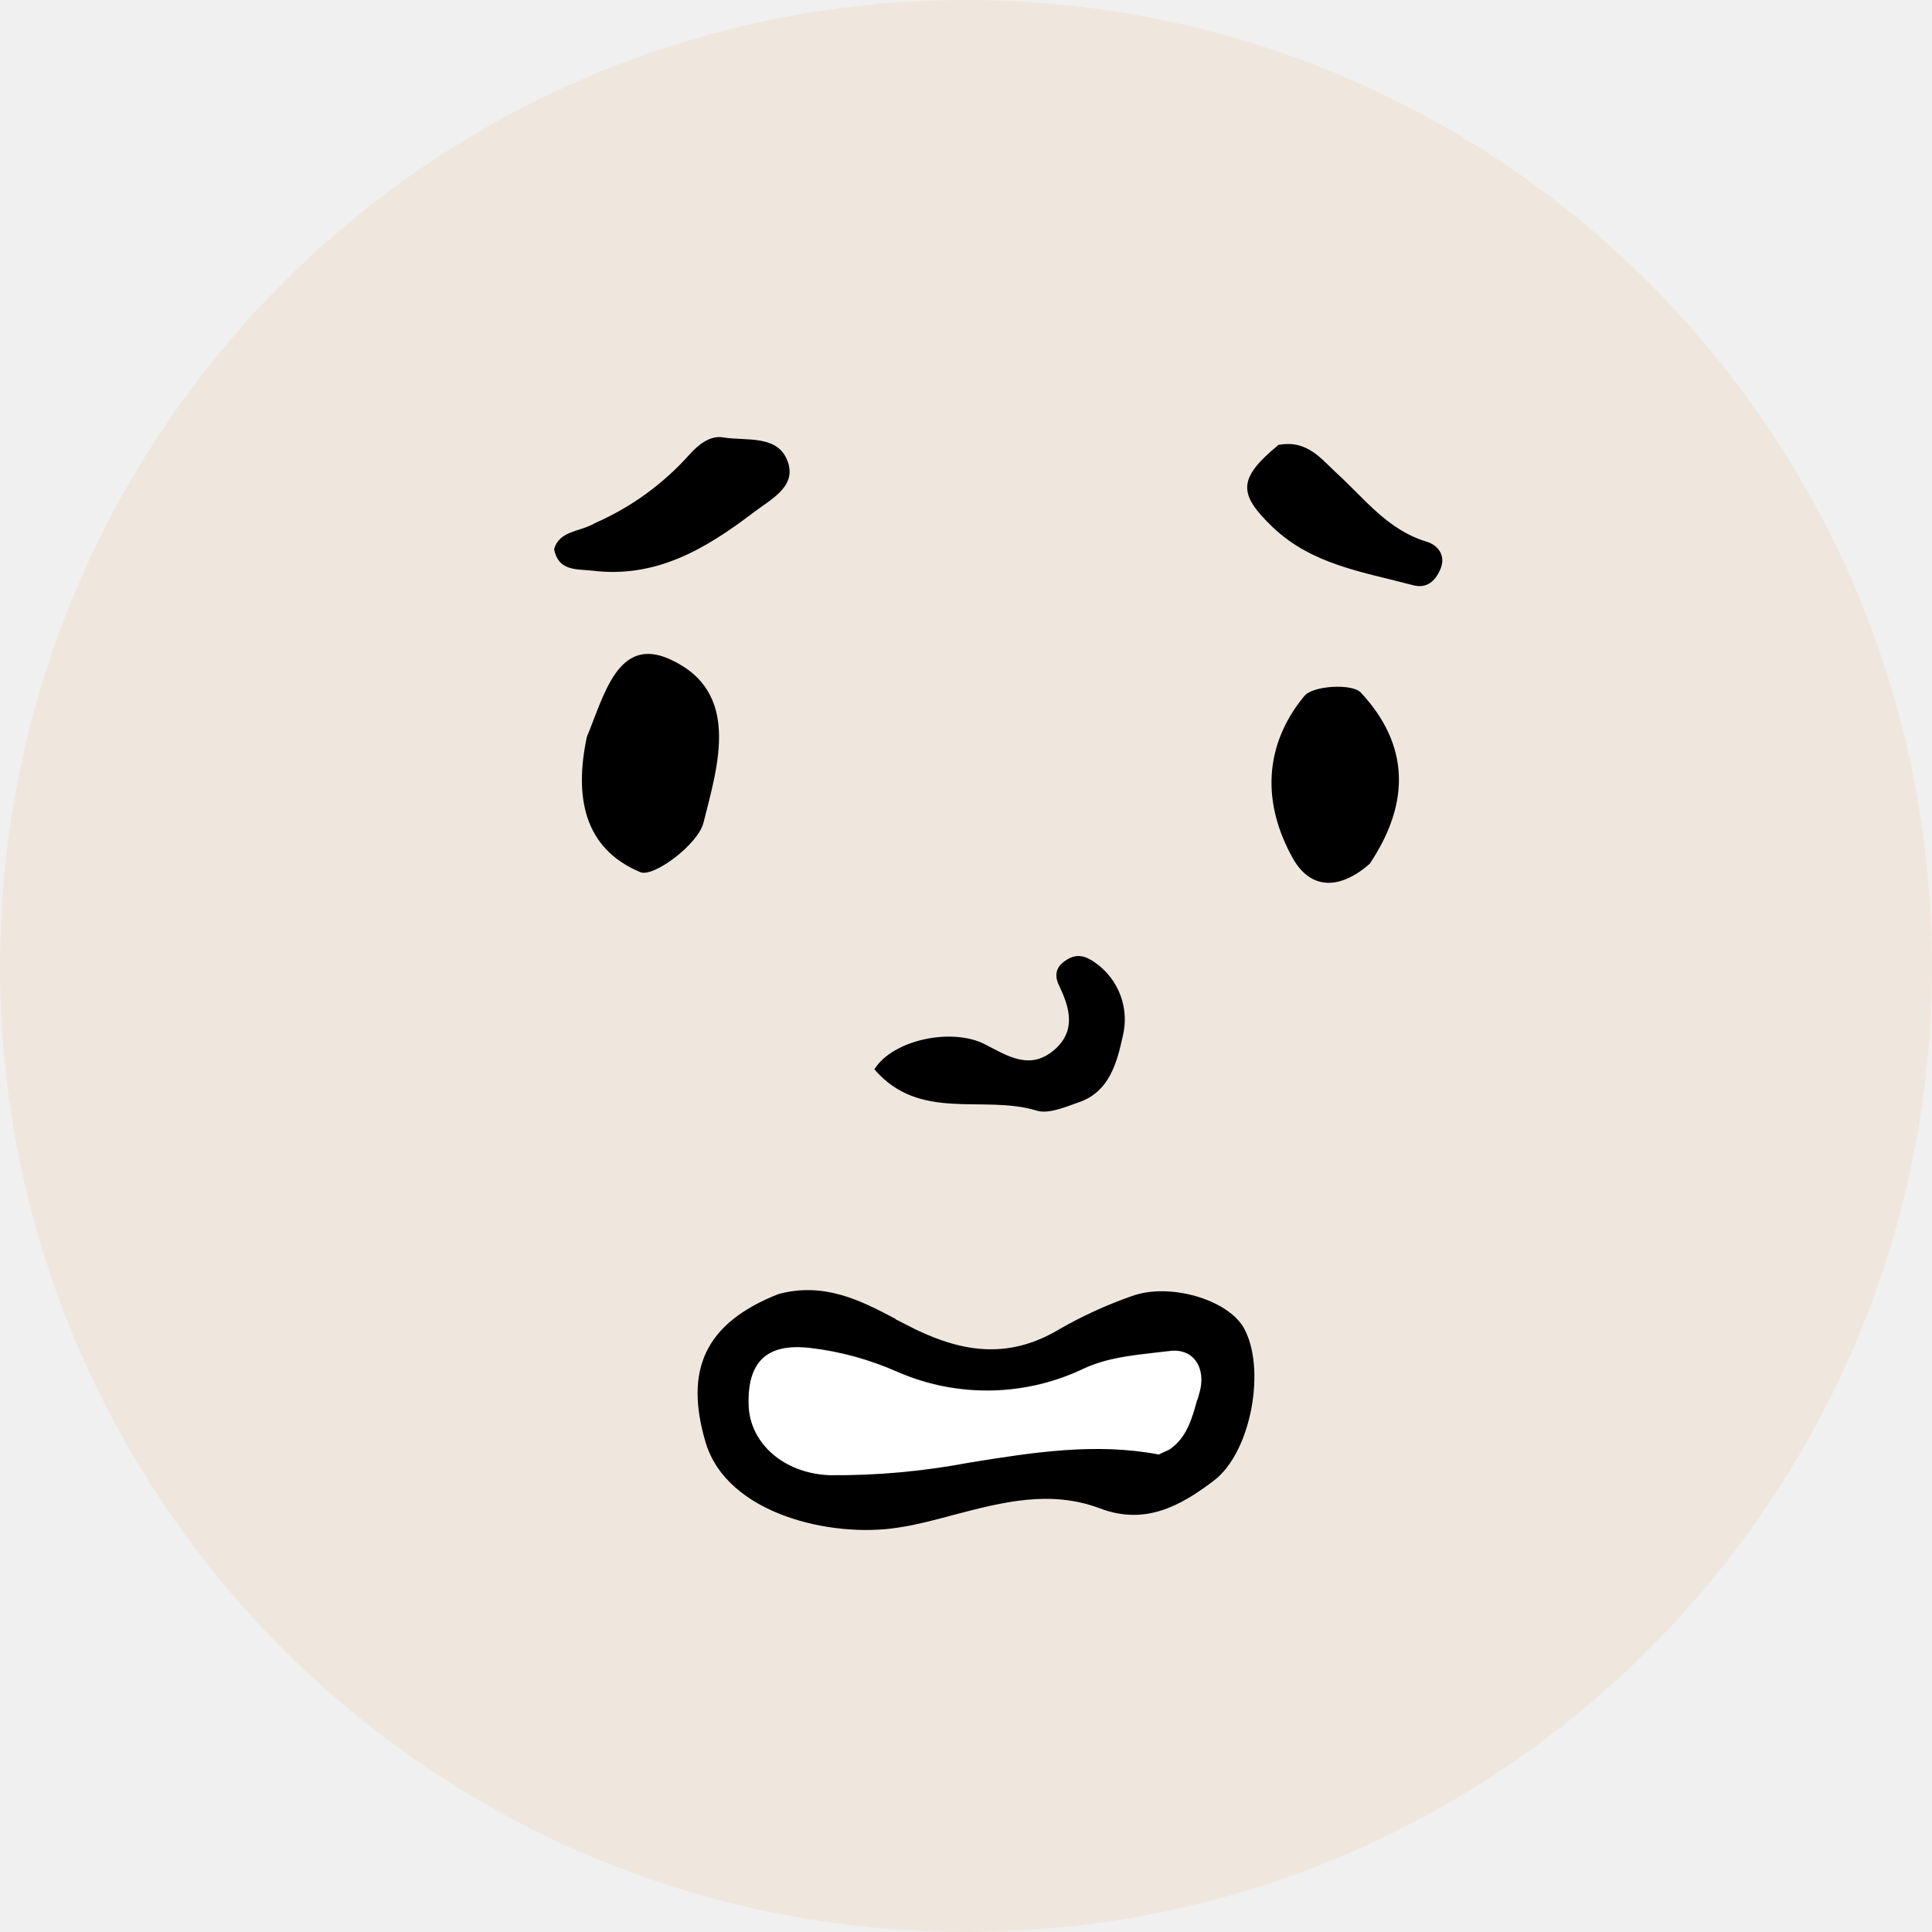
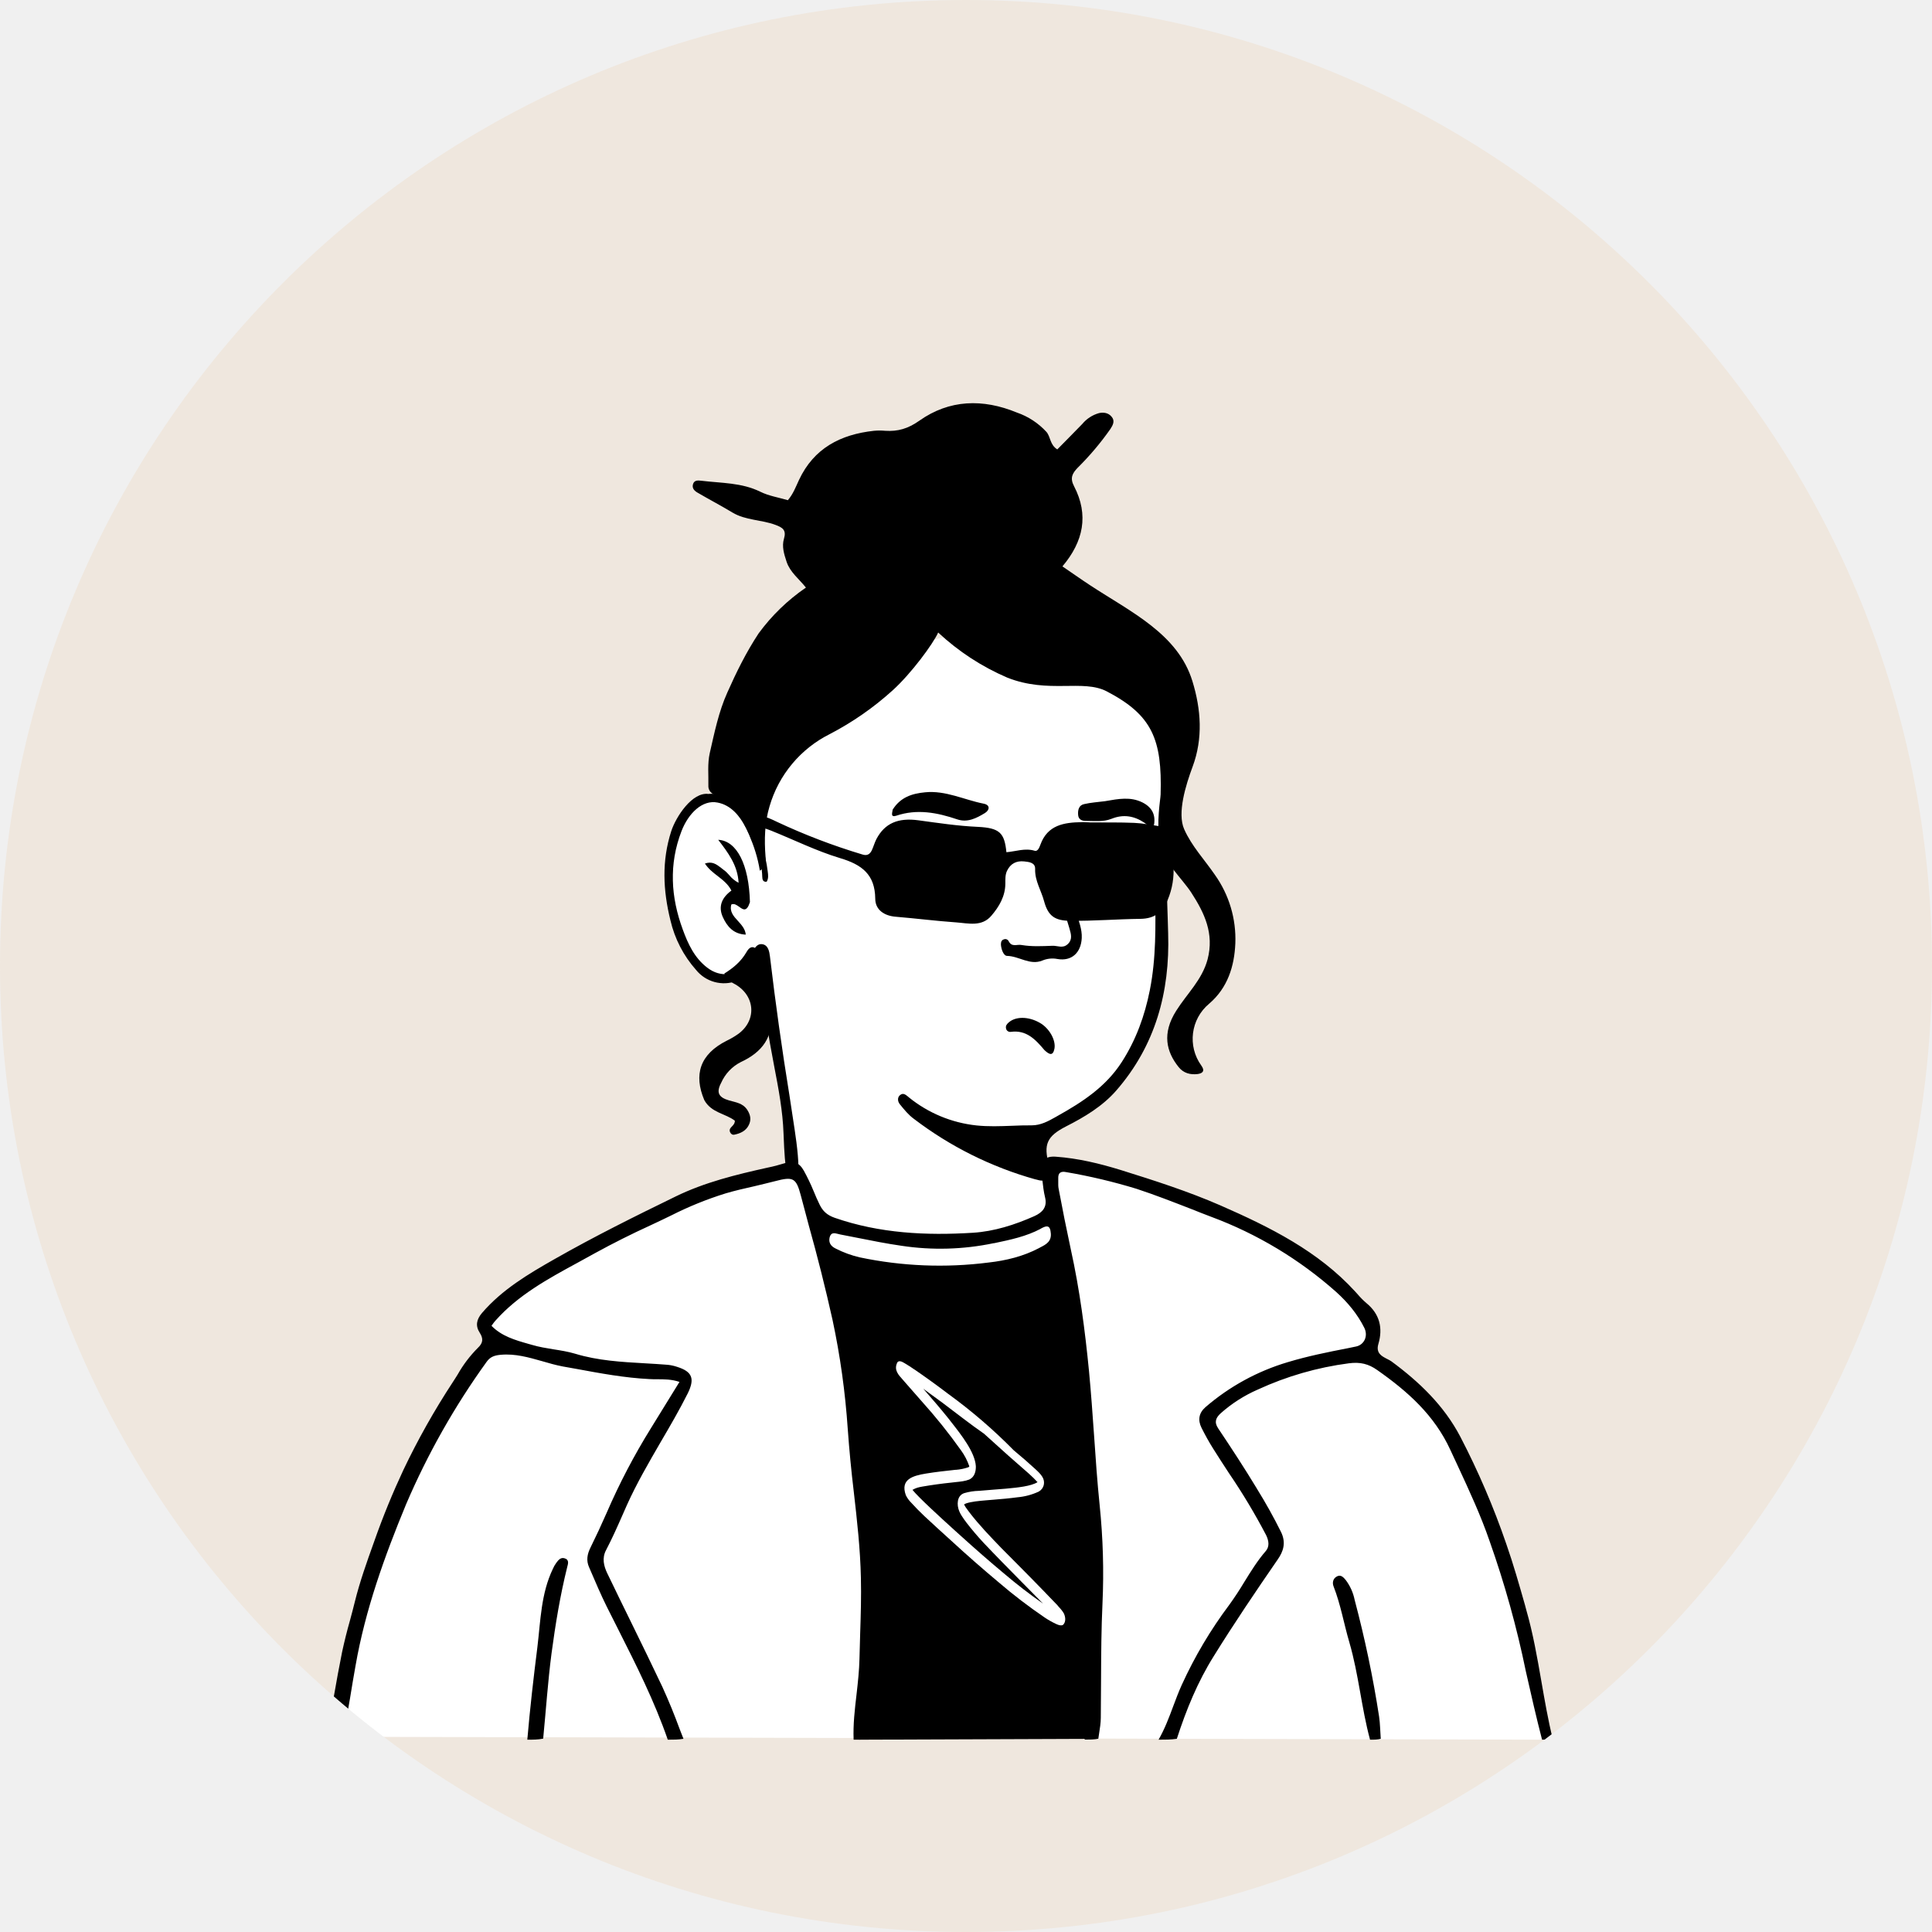
- <svg xmlns="http://www.w3.org/2000/svg" viewBox="0 0 560 560" fill="none" shape-rendering="auto" width="128" height="128">
+ <svg xmlns="http://www.w3.org/2000/svg" viewBox="0 0 1744 1744" fill="none" shape-rendering="auto" width="160" height="160">
  <mask id="viewboxMask">
-     <rect width="560" height="560" rx="280" ry="280" x="0" y="0" fill="#fff" />
+     <rect width="1744" height="1744" rx="872" ry="872" x="0" y="0" fill="#fff" />
  </mask>
  <g mask="url(#viewboxMask)">
-     <rect fill="#EFE7DE" width="560" height="560" x="0" y="0" />
-     <g transform="translate(136 328)">
-       <path d="M203 92.2c5.7-4 7-10.6 8.7-16.5 2-7-1.7-13-8.8-12-8.2 1-16.6 1.4-24.6 5a65 65 0 0 1-54 1.2c-8.1-3.7-16.7-6-25.5-7.1C86 61.3 80.5 67 81 79.5c.4 10.9 10.2 19.6 23.5 20.1 32 1.3 63.1-12.1 95.4-6 .4.1.8-.3 3-1.4Z" fill="#fff" />
-       <path fill-rule="evenodd" clip-rule="evenodd" d="M123.6 54.3c-10-5.3-20.7-10.8-34-7.2C68.1 55.6 62.4 69.3 68.5 90c6.2 21 36.6 27.8 55.7 24.8 5.5-.8 11-2.3 16.6-3.8 13.8-3.6 27.6-7.2 42-1.8 13.1 5 23.4-.7 33-8 11-8.3 15.3-33 8.6-44.5-4.8-8.1-21.5-13-32.4-9a125 125 0 0 0-20.8 9.5c-14.3 8.6-27.5 7.1-42.1 0l-5.5-2.8ZM211 77.8c-1.5 5.4-3 11-8.1 14.4a62.1 62.1 0 0 0-3 1.4c-18.4-3.5-36.5-.6-54.6 2.3a208 208 0 0 1-40.8 3.7c-13.3-.5-23-9.2-23.5-20C80.5 67 86 61.2 98.8 62.7c8.8 1 17.4 3.4 25.5 7a65 65 0 0 0 54-1.1c6.6-3 13.4-3.7 20.2-4.5l4.4-.5c7.1-1 10.8 5 8.8 12l-.6 2.1Z" fill="#000" />
-     </g>
-     <g transform="translate(246 125)">
-       <path d="M7.4 185c5.4-8.7 22.6-12.2 32.1-7.3 6.6 3.4 13 7.6 20 1.7 6.5-5.6 4.6-12.2 1.5-18.7-1.6-3.2-.8-5.7 2.2-7.5 3-1.9 5.5-1.1 8.2.8a20.1 20.1 0 0 1 8 21.5c-1.6 7.3-3.8 16-12.7 19-4 1.4-8.8 3.5-12.3 2.4-15.4-4.7-33.8 3.4-47-12Z" fill="#000" />
-     </g>
-     <g transform="translate(-45 137)">
-       <path d="M215.1 76.6c5-12 9-29.4 24.1-22.5 20.7 9.4 13.9 30.7 9.7 47.4-1.6 6.3-14.5 15.9-18.3 14.3-16.3-6.8-19.2-21.7-15.5-39.2ZM442 113.4c-8.6 7.5-17 7.6-22.2-1.5-9-16-8.6-32.8 3.3-47.2 2.5-3 13.8-3.6 16.3-1 14 15 14.6 31.8 2.6 49.7Z" fill="#000" />
-     </g>
-     <g transform="translate(-45 137)" />
-     <g transform="translate(119 114)">
-       <path d="M53.5 37.6a79.2 79.2 0 0 0 27.3-19.8c2.7-3 6.1-5.7 9.9-5 6.7 1.1 16.2-1 18.8 7.5 2.1 7-5.2 10.5-10.3 14.4-13.8 10.5-28.2 19-46.6 16.7-4.6-.5-9.7.2-11-6.2 1.6-5.5 7.3-4.9 11.9-7.6ZM251.4 15c8.5-1.7 12.6 4.1 17.1 8.2 8.1 7.4 14.7 16.4 26 19.8 3.3 1 5.7 4 4 8-1.5 3.5-4 5.7-8 4.6-14.3-3.8-29.2-5.9-40.6-16.8-10-9.6-10.2-14 1.5-23.7Z" fill="#000" />
+     <rect fill="#EFE7DE" width="1744" height="1744" x="0" y="0" />
+     <g transform="translate(174.4 174.4) scale(0.8)">
+       <g transform="translate(531 487)">
+         <path d="M554 727.7c-99.2 297-363.8 388.6-503.7 19.8-19.3-50.7 31-69.5 66.2-91.9 24.1-15.3 36.8-28.5 35.3-42.2-7-64.4-36.9-243.8-36.9-243.8l-3-5.8s.7-1.6-2.2 1.2c-3 3-9.9 34.2-37 34.2-24.5 0-49.2-10.9-61-86.3C7.2 285.6 9.6 214 40 201c12.5-5.3 24-7.2 35.2-.8 11.3 6.4-13-22 112-126C268.4 6.4 396.7-3.5 448.5 8 500.3 19.5 552 44.8 574.9 98.5c27.8 65-25.9 114.3-14 262.5-2.2 53.6.8 171.2-146.6 210.6-28 7.5-19.3 48.4 22.7 58.4 67 21 117 72.3 117 97.9" fill="#fff" />
+         <path fill-rule="evenodd" clip-rule="evenodd" d="m554 266.2.1-1.4c4.1-36.4 8.2-71.7 27.1-103.4 6.5 4.4 5.7 10 3.7 15.2-19.9 51.2-18 104.4-16.2 157.6l.4 14c2.1 66.4-14.5 126.8-58.7 177.5-15.4 17.6-35.8 29.8-56.5 40.3-21.4 11-25.9 20.1-19.2 43.6l.8 2.6c1.4 3.9 2.8 7.9-1 11.8-4.5 4.6-9.5 3.3-14.8 1.8l-.6-.1a406.4 406.4 0 0 1-137-68.3c-6-4.4-10.8-10.3-15.5-16.1l-.3-.4c-2.5-3-3-7.8.5-10.4 3.3-2.5 5.8-.5 8.7 1.8l1 .9a145.5 145.5 0 0 0 76.3 31.7c13.4 1.4 26.6.9 40 .4 7.4-.3 14.8-.6 22.3-.5 10.2 0 18.7-4.7 26.7-9.2l2.8-1.6c27.8-15.5 54.3-32.8 72.2-60.7 16.1-25 25.9-52.2 31.6-80.9 7.2-36.1 6.6-72.7 6-109.8-.3-12-.5-24.2-.5-36.4ZM50.6 190.8c21.9-1.7 34 11.2 44.3 26.3a140.4 140.4 0 0 1 22.4 61.5c.5 3.7 1 7.6-1.2 11.3-4.5.6-4.9-3-5-5.6-.5-20.7-9.7-38.7-18.9-56.1-6.6-12.5-16.2-24.6-31.4-27.6-17.2-3.5-33 12-40.8 32.2-14.5 37.6-12 74.6 1.4 111 5.8 15.9 13.1 32.1 27.8 43.2 14.8 11.3 32.7 9.3 43.6-5.7l2-2.5c2-2.6 4-5.1 5-8 2.1-5.8 5.4-11.2 11.3-10.4 6.8 1 8 8.3 8.7 14a3661 3661 0 0 0 22 156.7l5.9 38.8c2.6 17.1 5.6 41.7 3.6 52.1a28 28 0 0 0-.3 2.2c-.4 2.8-.6 5-4.2 5.5-4.9.8-7-2-7.7-6.4-2.3-17-3-23.6-4-49.6-.9-25.2-5.6-50-10.4-74.9l-5-27c-5.2-30.8-10.3-62-10.8-97l-2 3c-7.6 11.3-13.7 20.5-24.5 24a40.5 40.5 0 0 1-46.1-12.5 127.8 127.8 0 0 1-28.8-55.8c-8.4-34-9.9-67.1.9-100.6 5.2-16.1 23.7-44.7 42.2-42Zm34.6 127.5c4.4 3.2 8.4 6 12-5.4-1.1-42.2-14.7-69.2-35.8-70.3 11.2 14.6 22 28.8 23 48.5a32.3 32.3 0 0 1-10.7-8.8c-2-2.2-4-4.4-6.5-6l-3-2.4c-4.8-3.6-9.7-7.4-17.8-4.5 3.8 5.8 9 10 14.3 14 6 4.7 12 9.3 15.6 16.5-10.6 7.7-15.2 17.7-9.7 29.9 4.8 10.5 11.9 19.2 25.9 19.8-.6-6.3-4.7-10.9-8.8-15.4-5-5.4-9.7-10.6-7.5-18.6 3.2-1.5 6.2.7 9 2.7Z" fill="#000" />
+       </g>
+       <g transform="translate(178 1057)">
+         <path d="m1351 688-1370-3.3s11.4-97 44.4-189.1c41.2-115.2 107.2-232 125-246.1 20.9-16.8-11.6-18.2 3.5-41.2 33.5-51.1 147-97.5 179.9-114.1 58.7-29.8 164.9-47.8 164.9-47.8l27.2 53.5s63.6 21.9 138.7 24.4C705 125.6 799 94.8 799 94.8L787.9 37s169.6 34.8 253.5 85.6c48.3 29.3 108.6 75 110 101.2 2.2 39.8 1.8 36.7 24.1 51.9 53.5 36.2 98.8 122 121.3 191.2C1314.4 521.1 1351 688 1351 688Z" fill="#fff" />
+         <path d="m842 687-269 1s19-182.5-1.4-325c-6.2-44.2-32.6-224.4-32.6-224.4s73.7 24.7 131.4 24.7C733 163.3 798 131 798 131s24.3 69 29 182.4l15 373.6Z" fill="#000" />
+         <path fill-rule="evenodd" clip-rule="evenodd" d="M301.5 563.4c20.5 40.6 41 81.3 56 124.6 6.6 0 12 0 17.7-1l-4.3-11a672.5 672.5 0 0 0-19.6-47.8 5876 5876 0 0 0-34.2-70.7c-9.4-19.2-18.8-38.3-28-57.5-3.8-8-6-16.9-1.3-25.8 6.7-12.8 12.6-26 18.4-39.2l5.2-11.8c11-24.4 24.5-47.6 38-70.9 10.6-18.1 21.2-36.3 30.6-55 8-16.3 5.6-24.5-12-30a48.4 48.4 0 0 0-10.5-2.3c-8.6-.7-17.2-1.2-25.9-1.7-26.4-1.5-52.9-3-78.6-10.8-8-2.4-16.3-3.7-24.6-5-8-1.3-16-2.6-23.8-4.9l-4.6-1.3c-14.8-4.2-30-8.6-41.4-20.3l1.7-2.4c1-1.3 1.8-2.5 2.8-3.5 25.5-28.7 59-47 92.3-65.1l20-11a963.1 963.1 0 0 1 62.6-31.4c7.9-3.7 15.8-7.4 23.7-11.3A394 394 0 0 1 423 71.5c10.6-3.1 21.4-5.6 32.2-8 7.8-1.9 15.6-3.7 23.3-5.7 20.1-5.3 23.8-4 29 15.7l9.1 34.2a2051 2051 0 0 1 26.8 106.6c8.7 40.7 14.4 82 17.2 123.5a1480 1480 0 0 0 6.8 70.7c3.7 32.2 7.3 64.3 8 96.7.5 20.8-.1 41.6-.8 62.4l-.8 29c-.3 13.5-1.8 26.9-3.3 40.2-2 17-4 34-3.3 51.2 6.7 0 12.2 0 17.8-1.2l.6-16.2c.2-10.2.5-20 1.6-29.6 5.7-51 4.8-102 3.7-153-.7-33.6-3.6-67-8.4-100.2a605.8 605.8 0 0 1-4.6-52.8c-1.3-23-2.6-46.1-7.3-69a1627 1627 0 0 1-6.7-34.2 906 906 0 0 0-13-61.8c-.2-1-.6-2-1-3-1.2-3-2.5-6 .6-8.9 4-3.8 9.1-2.7 14-1.4A373 373 0 0 0 690 167.3c31.6-2.4 62.8-5.8 91.8-19.5 8.7-4 15.5-1.5 17.4 9 1 5.6 1.7 11.2 2.4 16.9 1 7.9 2.1 15.8 3.8 23.4 7.8 34.8 10 70 12 105.2 1 16.1 2 32.2 3.5 48.3 1.1 12 2 24.2 2.8 36.3 1 14.6 2 29.1 3.6 43.7 6.3 60.7 4.7 121.5 2.7 182.3l-.7 20c-.7 18.4-1.4 36.7-1.4 55 5.8 0 10.4 0 15.4-1l.8-5.3c1-6.5 2-12.5 2-18.4l.3-44.7c.1-28 .3-56.2 1.6-84.2 1.7-37 .6-74-3.2-111-2.7-26.2-4.5-52.4-6.3-78.7-1.7-24.1-3.4-48.3-5.7-72.4-4.5-46-10.5-92-20.5-137.3a2499.2 2499.2 0 0 1-13.8-68.7c-.5-2.4-.4-5-.4-7.4v-4c-.3-6.4 2.7-8.5 9.1-7.2a642.2 642.2 0 0 1 79.2 18.8c21 6.9 41.7 15 62.3 23 7.3 3 14.7 5.8 22 8.6a446.7 446.7 0 0 1 141 84.8c13 11.7 24.1 25.1 31.8 40.6 4.5 9.3-.3 19.2-9.6 21l-9.2 1.9c-22.7 4.4-45.4 9-67.6 15.7a251.6 251.6 0 0 0-92.9 50.8c-7.6 6.6-8.7 14.7-4.5 23.2 4 8 8.4 16 13.2 23.6 5.8 9.2 11.7 18.4 17.7 27.5a705.7 705.7 0 0 1 42 70c3.2 6.5 4 13-.3 18-9.4 10.8-16.8 22.9-24.3 35a360.3 360.3 0 0 1-16.9 25.7 486 486 0 0 0-53.6 90.3c-3.6 7.9-6.6 16-9.7 24.2-4.8 13-9.7 25.8-16.5 37.7 7.5 0 14 0 20.6-1 10.7-33 23.5-64.2 41.5-93 23-37.1 47.5-73.3 72.3-109.3 6.3-9 9.7-18.8 3.8-31a589 589 0 0 0-27-48.5l-.4-.7c-13.9-23-28.7-45.6-43.7-68-4.7-7.2-2.2-12 3-16.8a158.1 158.1 0 0 1 41.7-26.7 355.4 355.4 0 0 1 102.9-29.7c12.8-1.7 22.3.7 32 7.6 34.6 24.3 64.6 51 82.6 90.3l8.7 18.7c12.8 27.6 25.6 55.2 35.5 84a1107 1107 0 0 1 41 147.4c5.8 25.6 11.6 51.2 18.2 76.7 4.9 0 8.6 0 12-1-5.3-21.6-9-43.3-12.8-65-4.7-27-9.4-54-17-80.4l-1.4-5.3c-6.6-23.2-13.2-46.4-21.1-69a882 882 0 0 0-52-121.3c-18.2-34.7-45.8-61.4-77.7-84.9-1.4-1-3.2-1.9-5-2.8-6-3.1-12.7-6.5-9.7-16.8 5.2-17.6 1.8-33.7-13.7-46.3a86.8 86.8 0 0 1-9.6-9.7l-3-3.3c-41.4-45.3-95.8-72.5-151.8-97-36.4-15.9-74.5-28.1-112.6-40-23.7-7.3-48-13.2-73-15-12.7-1-18 4.8-16.5 16.8.4 3 .8 6 1 9 .8 6.7 1.5 13.5 3.1 20 2.8 11.2-3.2 17.2-12 21.2-22 9.8-45.4 17.3-69.4 18.8-52.8 3.3-105.4.7-156-16.9-8.5-3-13.3-7.4-16.9-14.7-2.5-5-4.7-10.2-6.8-15.3a224 224 0 0 0-11-23c-5.4-9.6-11.8-11.8-21.6-8.6-6.4 2-12.8 3.7-19.3 5C434.6 50.4 399.3 59 366.5 75c-46 22.4-91.7 45.1-136 70.3-30.3 17.2-60 34.8-82.7 61.3-6.2 7.3-7.5 14.5-2.5 22.2 4.2 6.5 3.9 11.5-2 17a139.2 139.2 0 0 0-22.8 30c-1.8 2.8-3.5 5.7-5.4 8.5-21 32-39.7 65.2-56 99.5A873.4 873.4 0 0 0 26.7 463l-1 2.8c-7.9 22-15.7 43.9-21.3 66.5a925 925 0 0 1-5.6 21.5 563.4 563.4 0 0 0-8.8 35.3c-6.6 32.9-12.2 66-17 98.9 6.7 0 12.1 0 18-1l8-46c2-12.3 4-24.5 6.2-36.6 11-63 32.6-123 57-182a838.3 838.3 0 0 1 91-160.9c4-5.6 9-7.2 15.7-7.8 16.4-1.5 31.6 2.9 46.8 7.2 7.8 2.3 15.6 4.5 23.5 6l15.7 2.8c27 5 54 10 81.8 11.4 2.9.2 5.8.2 8.7.2 8.1 0 16.5 0 25.3 3l-8.4 13.6-23.8 38.6a729.7 729.7 0 0 0-50 95.6 948.5 948.5 0 0 1-18.2 39.1c-3.8 7.6-4.9 14.6-1.7 22l1.3 3c6 14 11.9 27.8 18.6 41.4l13 25.8Zm476.8-452c4.8-2.6 10.3-5.4 11.2 3.7 1.8 10.6-5.4 14.2-11.5 17.3l-1.8 1c-17.5 9.2-37 14-56.8 16.2a437 437 0 0 1-145.1-5.8c-9.6-2.2-18.8-5.6-27.4-10-5.6-2.7-8.1-6.8-6.8-12.5 1.5-6 5.5-5 9.5-4l2.4.6 19.4 3.8c16.5 3.3 33.1 6.6 49.9 9a293 293 0 0 0 103.8-2.9l1-.1c18-3.8 35.8-7.5 52.2-16.2Z" fill="#000" />
+         <path d="M199 688c3-35 7-69.8 11.4-104.7 3.6-29.7 4-60 17.4-88 1-2.4 2.3-4.6 3.8-6.7 2.3-3.1 5-6.8 9.7-5.2 5.3 1.7 3.6 6.4 2.7 9.9-8 32.1-13.3 64.8-17.7 97.5-4.1 31.5-6.2 63.3-9.4 96-5.8 1.2-11.2 1.2-18 1.2ZM1149.9 688c-9.8-36.3-12.8-73.7-23.3-109.7-6.2-21-9.8-42.8-17.9-63.4-1.6-4.2-.5-9 4-11.2 4.4-2.3 7.4 1.3 9.9 4.3a55.4 55.4 0 0 1 9.9 22.1c11.5 43.4 20.8 87.4 27.6 131.7 1.2 8 1.2 16 1.9 25.2-3.5 1-7.3 1-12.1 1Z" fill="#000" />
+         <path fill-rule="evenodd" clip-rule="evenodd" d="M797.4 536.7c2.5 2.7 5 5.4 6.9 8.6 2 4 2.8 10-1 13.3-2.5 1-5 0-7.2-1l-.7-.3a96 96 0 0 1-12.4-7 586 586 0 0 1-52.4-40.1 1501.4 1501.4 0 0 1-53-46.5c-10.3-9.3-20.6-18.7-30.8-28.2a281.8 281.8 0 0 1-14.7-15 30.6 30.6 0 0 1-6-8.4c-6.4-17.8 7.6-21.9 22.8-24.4 10.9-1.8 22-3 33-4.2h.8a57.7 57.7 0 0 0 13.7-2.8c1-.4 1-.5 1.3-1v-.3a68.3 68.3 0 0 0-9.4-18 610 610 0 0 0-44.6-55.6 7452 7452 0 0 0-19.3-22l-2-2.3c-4.7-5.2-9.4-10.4-6.5-17.8 1.4-4.6 5.8-2.4 8.7-.6a163 163 0 0 1 11.2 7.2h.1a971.7 971.7 0 0 1 37.6 27.2 589.2 589.2 0 0 1 74.4 64 592.2 592.2 0 0 1 24.6 21.4c2.9 2.7 5.7 5.3 7.7 8.6 3.5 5.7 2 13-4 16.5a71.5 71.5 0 0 1-24.3 6.5c-8.8 1.2-17.8 2-26.7 2.7l-8.5.7c-8.3.7-16.9 1.5-22.6 3.5-.8.3-1.6.7-2.3 1.2 1.4 2.6 2.1 3.6 3.4 5.3l2.5 3.4c11 14.4 23.7 27.5 36.3 40.6A7081.6 7081.6 0 0 1 751 489c10.9 11 21.8 22 32.6 33.2l1.5 1.6 11 11.4 1.4 1.4Zm-116.6-85.3 8 7.2c15.7 14.2 31.7 28.2 48 41.8a575.5 575.5 0 0 0 44.2 34.1l-24-24.3c-14.5-14.7-29-29.4-43.3-44.5-6.8-7.3-13.3-15-19.4-22.9-.6-1-1.3-1.8-2-2.7-2.2-3.2-4.6-6.5-6-10.1-2.8-6.7-2.8-17.4 5.7-20.2a64.4 64.4 0 0 1 16.8-2.6l15.8-1.3 14-1.1 2-.2c11-1 27-2.6 34.1-7.2-5-5.7-14-13.4-22.3-20.6l-10.6-9.3a3562 3562 0 0 1-27.4-24.7c-8.3-5.8-16.5-11.8-24.6-18a1554.7 1554.7 0 0 0-44-32.8c9.5 10.9 19 21.9 28.1 33.2l3.9 5c11 14 26.3 33.5 27.3 49.1.2 5.8-1.4 12.3-7.3 15.1-4.8 1.9-10 2.4-15 2.9l-5.3.6a488 488 0 0 0-32.7 4.5c-4 .7-7.2 1.4-11.2 3.7 7 8.7 30.7 30.3 47.2 45.3Z" fill="#fff" />
+       </g>
+       <g transform="translate(266 207)">
+         <path d="M372 289.7a220.2 220.2 0 0 1 53.4-51.7c-8-10-17.8-17.2-21.8-29-2.9-8.8-5.6-17.4-3-26.1 2.9-9.7-1.4-12.6-9.5-15.6-15.9-6-33.7-5-48.7-14-12.7-7.7-25.8-14.5-38.6-22-3.7-2-7.4-5-5.8-10.1 1.6-5 6.3-4 9.8-3.7 22.2 2.7 45 2 66 12.3 9.6 4.8 20.7 6.5 31.2 9.6 6-7 8.9-15 12.5-22.7 16.8-36 47-51.5 84.6-55.6 4.3-.4 8.6-.4 12.8 0 14.2.9 25.7-2.4 38.3-11.3 34-24.1 71.8-25.1 110.2-9.3a81.2 81.2 0 0 1 33.5 22c4.7 5.7 3.7 14.3 12.1 19.6 9.1-9.3 18.8-18.9 28.2-28.7a37.8 37.8 0 0 1 19-12.3c5.3-1.1 10.5-.2 14 4 4.2 4.7 1.6 9.6-1.3 14a318.8 318.8 0 0 1-36.9 43.7c-6 6.3-9 11.5-4 21 16.7 32.2 10.6 62.2-13.2 90.3 10.8 7.3 21 14.6 31.4 21.4 45.7 30 99 54.8 115.3 108.2 9.7 31.6 12.1 64.4.2 96.4-7.7 20.7-17.6 52.4-9.5 70.6 8.4 19 23 34.4 34.7 51.5a125 125 0 0 1 23 77.4c-1.1 25.5-8.5 50-29.6 68a51.5 51.5 0 0 0-8.8 69.7c4.4 6 1.6 8.8-4 9.6-8.4 1-16.1-.9-21.7-8-13.7-17.2-18.9-37.7-2.6-63.4 12-19.1 29.2-34.8 35.4-58 7.6-29.1-3.5-52.3-18.4-75.3-9.8-15.2-32.6-36.3-35.6-55.2-4-25 .8-49.4 1-55.5 1.8-62.4-9.6-89.7-60.8-116.4-27-14-65.5 2.9-112-15.4a270.5 270.5 0 0 1-78.2-51c-5.8 13-30.7 46.6-51.4 65.3a337.6 337.6 0 0 1-70.7 49.2 132.6 132.6 0 0 0-68.2 81.7c-5.5 18.3-6 37.6-4.5 56.7.4 5.6 1.4 10.8-6.4 15.9-2.4-15.1-6.8-28.1-12.2-40.7-8.2-19.2-18.6-36.8-39.2-45.3a10 10 0 0 1-6.7-10c.3-12.3-1.2-24.5 1.6-36.9 5.3-23.1 10-46.4 19.8-68.2 10.1-22.7 21-45 35.3-66.7ZM310.7 816.3c-12.1-28.6-5.1-51.7 25.3-67 4.6-2.2 9-4.8 13.1-7.7 21.7-15.9 18.8-44.6-5.5-57-4.3-2.2-8.2-4.7-10.3-11.1 9.7-6 18.6-13.2 24.9-24 5.1-9.2 10.7-6.7 16 2.8 7.6 13.5 1 28.7 6.4 42.4 2.8 7 4 14.8 5 22.4 4.1 27.8-10 45.4-33.7 56.3a48 48 0 0 0-22.2 23.5c-5.7 10.8-3 16.3 9 19.8 7.6 2.2 15.6 3 20.6 10.8 3.6 5.7 4.5 11 1.7 16.8-3.2 6.7-9.4 9.6-16.3 11-2.4.5-4-.8-5-3-2-5.6 5.4-6.2 5.5-12.7-10-8-26.6-8.8-34.5-23.3Z" fill="#000" />
+       </g>
+       <g transform="translate(791 871)">
+         <path d="M169.6 96c-10.4-12.4-20.6-23-37.9-20.7a4.8 4.8 0 0 1-5.6-4.2c-.5-2.8 1.1-4.7 3.2-6.5 7.8-6.8 22-6.8 34.6.3 11 6 18.7 19.7 16.9 29.4-1.7 8.6-5.8 6.7-11.2 1.7Z" fill="#000" />
+       </g>
+       <g transform="translate(653 805)" />
+       <g transform="translate(901 668)">
+         <path d="M69.4 96c-.6-14.1-4.3-27.2.4-40.1 1.2-3.3 1.2-8.6 6.7-8 5.5.8 4.5 5.6 4 9.2-4.6 30.7 7 58.6 15 87 2.7 9.3 6.6 18.2 6.1 28.4-.8 16.4-11.3 26.4-27.4 23.6a29.5 29.5 0 0 0-17.2 1.8c-14 5.6-26-5-39.6-5.3-4 0-6.6-7.3-7-12.7 0-2.5.4-5.2 3.5-6 2-.8 4.4.2 5.3 2.2 3.6 7 9.3 3.2 14.4 4.2 11.9 2 23 1.3 34.8.9 5.8-.3 11.7 3.3 17.2-1.7 5.8-5.2 4-11.3 2.2-17.6C81.7 140.3 72 119.7 69.4 96Z" fill="#000" />
+       </g>
+       <g transform="translate(610 680)">
+         <path d="M419.6 111c-4.2-9.5-9.9-15.2-19.8-15.7-6-.3-7-5.1-8.9-9.8 2-1.5 3.5-3.7 5.3-3.8 21.1-1.7 42.4-1.8 63.5-.1 6 .4 9.3 8 3.2 10.4-10 4-12.5 13.2-18.5 19.8-8.2 9-15.2 9.1-24.8-.8ZM228.6 81.4c12.2.7 23.1 1 34 2 3.6.3 8 1.8 8 6.7 0 5.6-4.6 5.2-8.3 5.1-6.3 0-9.7 2.7-12.5 8.6-3.4 7.4-6.9 15.3-18 14.8-10.5-.5-15.1-7.2-18.1-15.2-2.2-5.7-5-8.4-11-8.2-3.4.1-7.1-.2-7.5-4.9-.4-5 3-6 7-7.2a67.9 67.9 0 0 1 26.4-1.7Z" fill="#000" />
+       </g>
+       <g transform="translate(610 680)">
+         <path d="M401.2 30c17.6.1 34.2-.2 50.6.5 9.6.4 19.2 2.3 28.7 3.8 3.4.6 6.2 2.3 7.5 6.1 8.7 25.6 12.5 51.2 1.5 77.2-5.7 13.7-14.6 21-30.8 21.2-26.3.3-52.7 2.5-79.1 2.2-17.3-.1-24.9-5.4-29.4-21.8C347 107 339.6 96 340 82.6c.3-7.3-6.8-8-12.2-8.6-9-1-15.7 2.5-19.6 10.8-2 4.4-1.8 9.2-1.8 13.9 0 14.5-6.9 26.2-15.8 36.6-10.8 12.7-25.9 8.5-39.6 7.5-22.8-1.6-45.6-4.5-68.4-6.4-12.7-1-23-7.7-23-20.4-.3-27.4-15.2-38.4-39.6-45.7-26.6-8-51.9-20.6-77.8-31-9.7-4-21-5.1-27.4-17.2 12.3-2.3 23.3 2 33.4 7a702 702 0 0 0 97 37.1c5.3 1.7 8.3-.4 10.4-4.5 2-4.2 3.2-8.8 5.3-12.9 9.5-18 24.6-24.3 47.4-21.2 22.2 3 44.4 6.4 67 7.4 25 1.2 30.1 7 32.3 28.6 10.5-.8 21-5 32-1.6 3.4 1 5.3-4 6.4-7 8-22.1 26.6-25 46.4-25.3 2.6 0 5.1 0 8.8.2Z" fill="#000" />
+       </g>
+       <g transform="translate(774 657)">
+         <path d="M15 39C23.8 24.6 37 20.4 51.9 19c23.2-2.3 44 8.5 65.9 12.8 8 1.5 6.8 7.5 1.4 10.7-9.4 5.7-19.5 11-31.2 7-22.5-7.6-45.1-12-68.6-4.1-6.2 2-5-2-4.2-6.3ZM255 29c15-2.6 28.7-5.3 42.2 1.5 10.8 5.5 15 14 12.9 25.5-5 3.1-7.5-.4-10.6-2.5-11.6-7.9-23.9-10-37.3-4.6-9.3 3.7-19.2 2.4-29 2.4-4.7 0-8.4-1.8-8.7-7-.4-5.5.9-10.8 6.9-12 7.3-1.7 15-2.2 23.7-3.3Z" fill="#000" />
+       </g>
+       <g transform="translate(0 559)" />
    </g>
  </g>
</svg>
